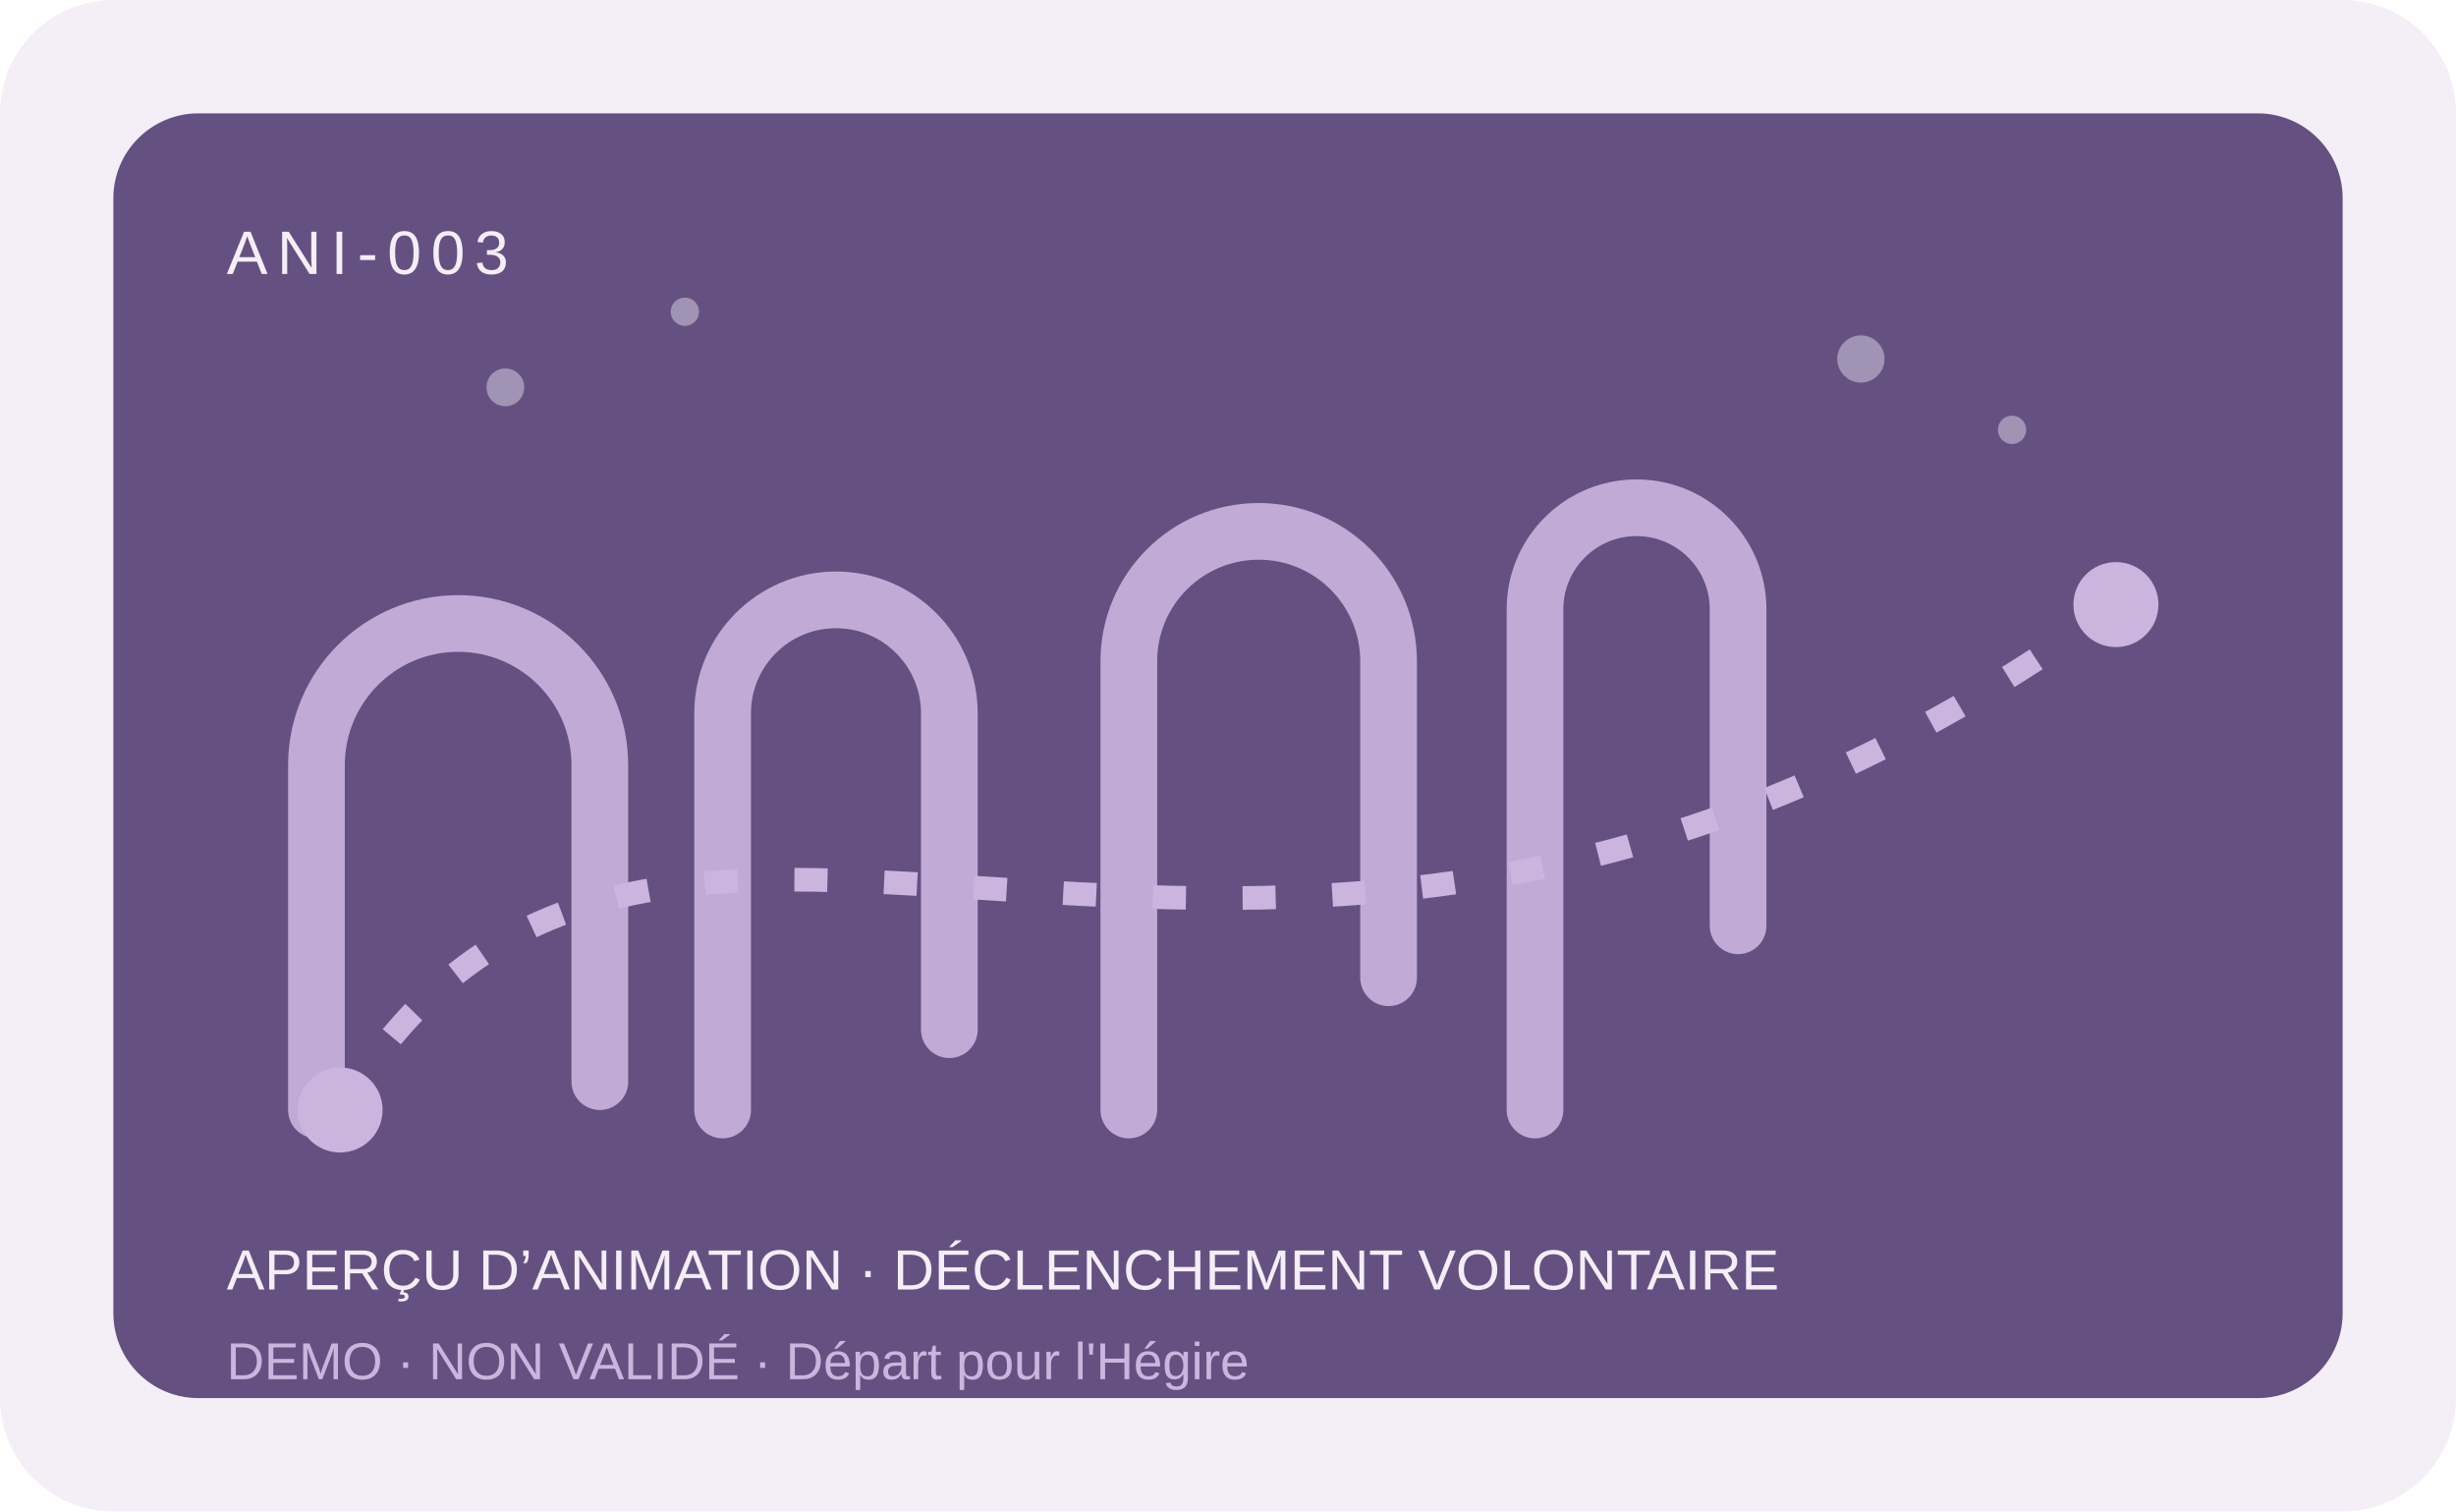
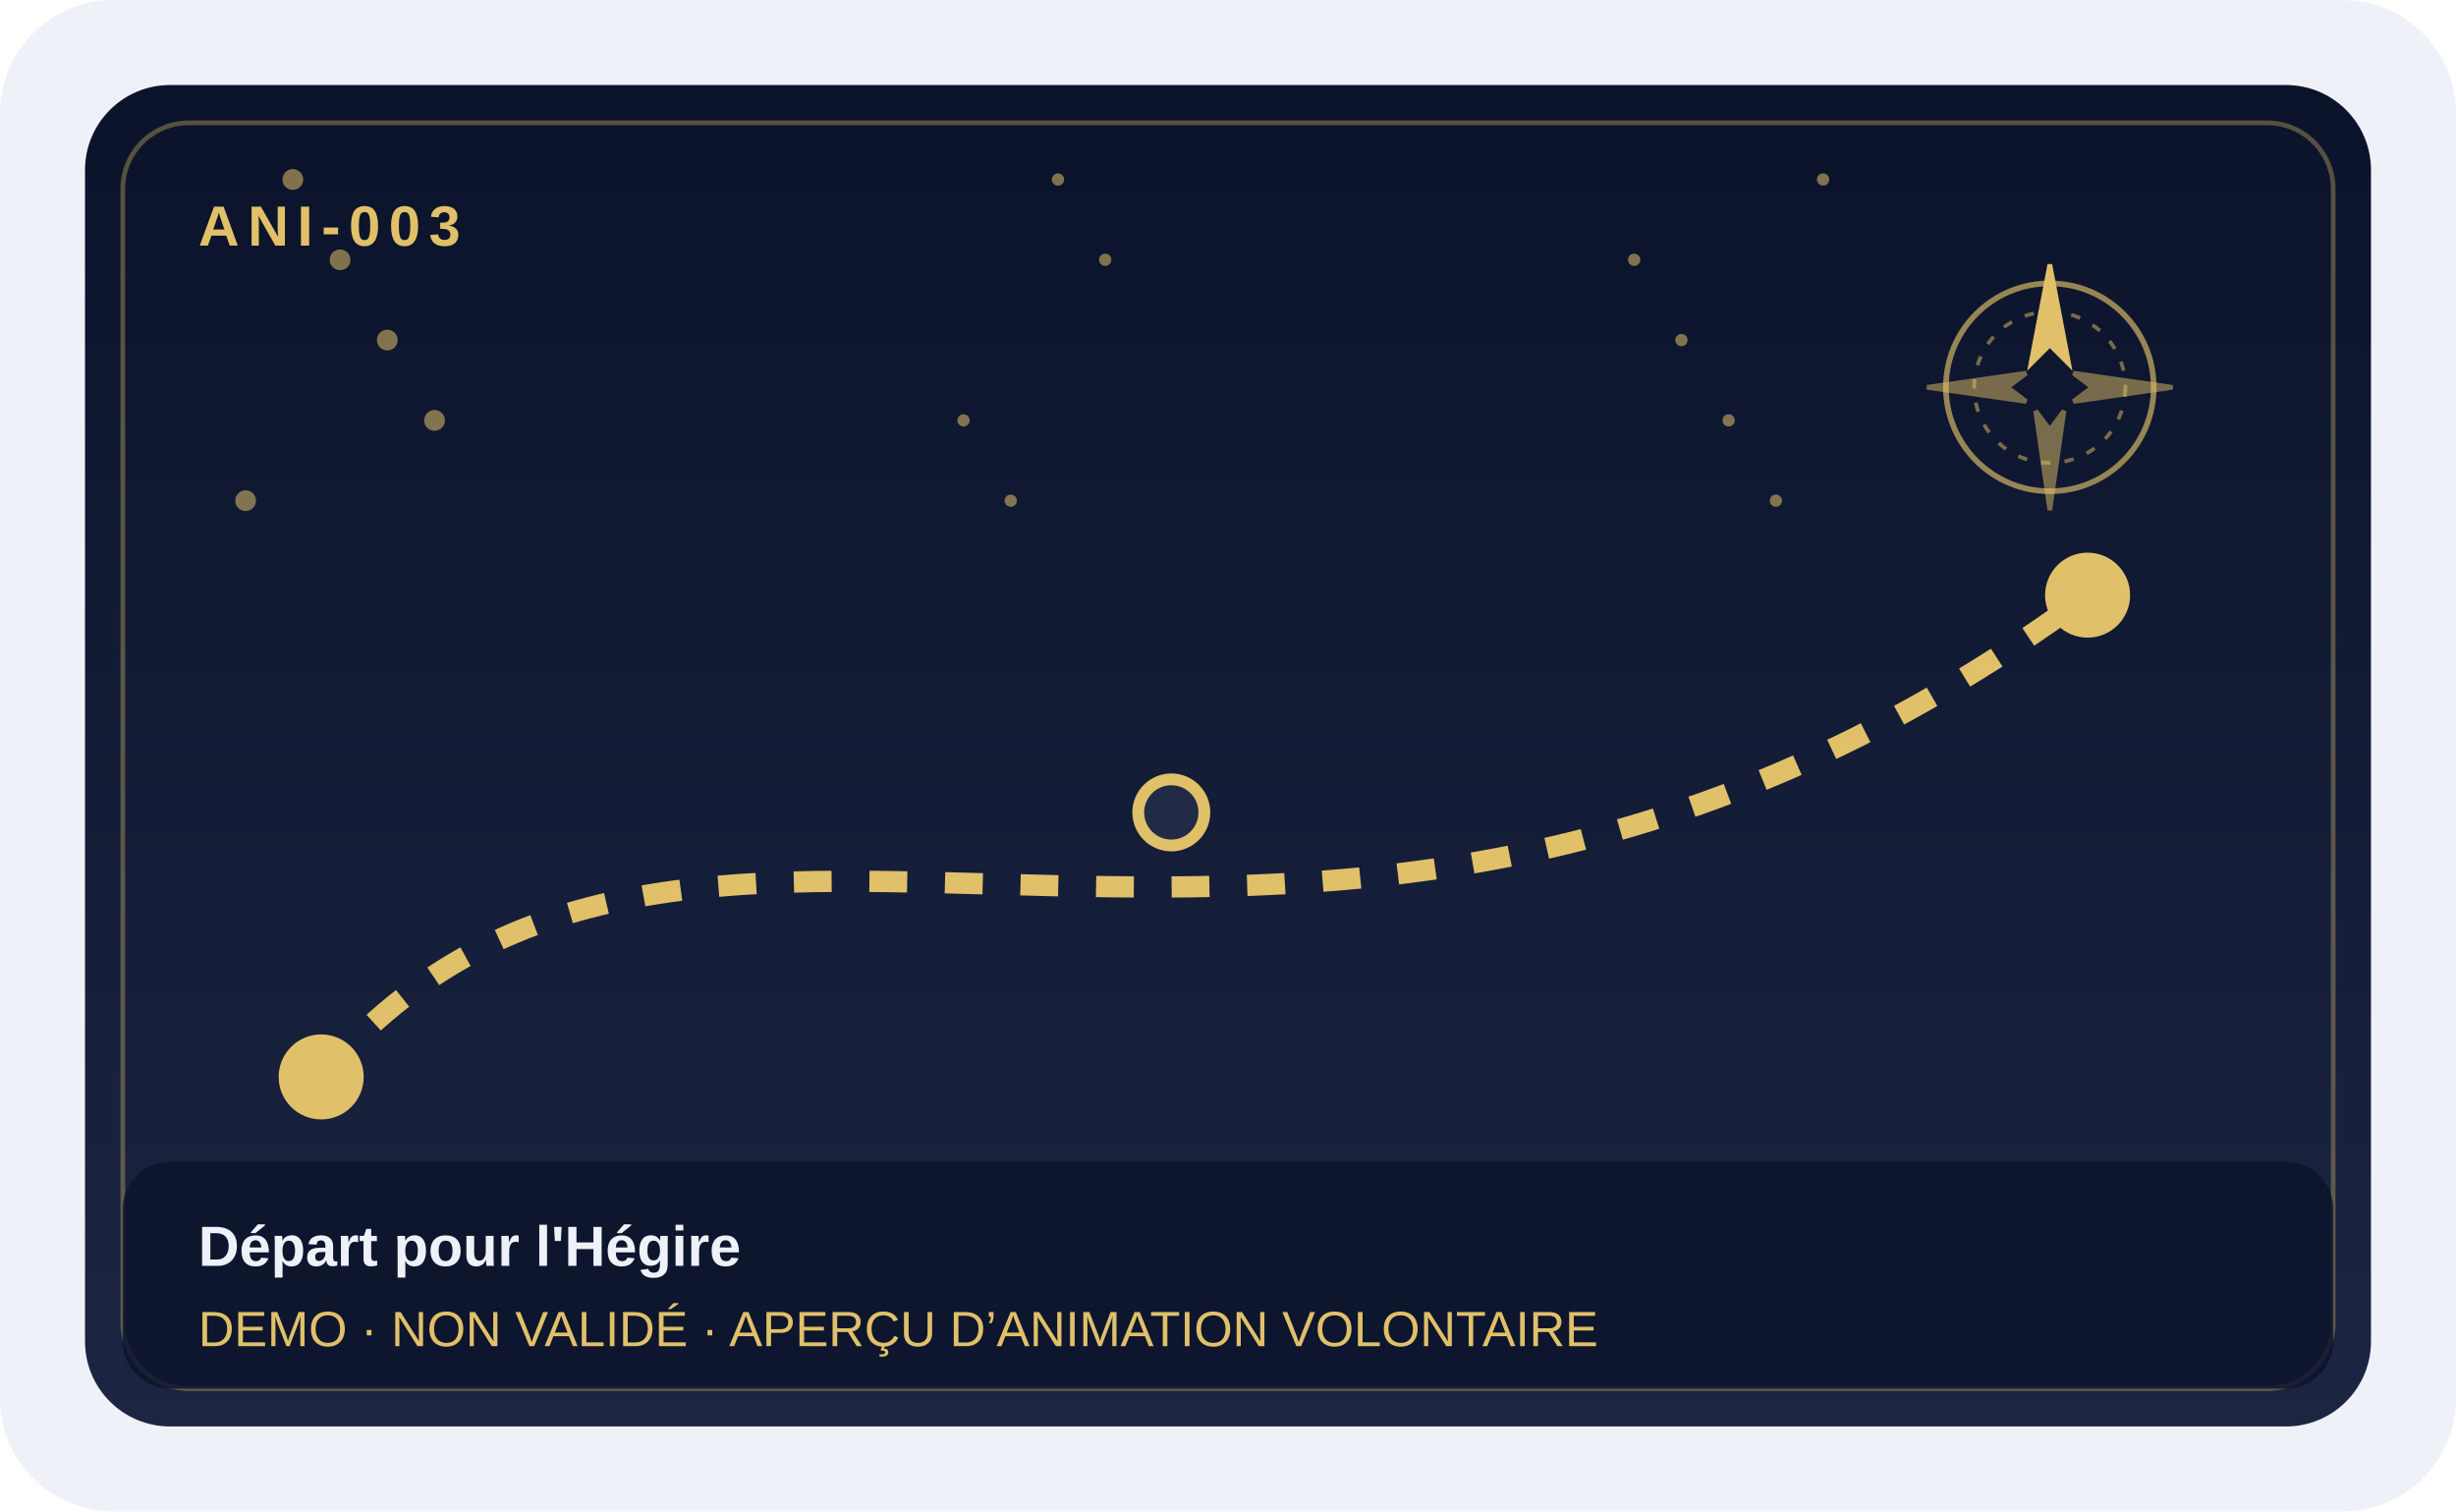
<svg xmlns="http://www.w3.org/2000/svg" viewBox="0 0 520 320" role="img" aria-labelledby="title desc">
-   <rect width="520" height="320" rx="24" fill="#f4eef7" />
-   <rect x="24" y="24" width="472" height="272" rx="18" fill="#5e4b7d" opacity=".96" />
-   <g opacity=".9">
-     <path d="M67 235V162a30 30 0 0 1 60 0v67" fill="none" stroke="#cbb5df" stroke-width="12" stroke-linecap="round" />
-     <path d="M153 235V151a24 24 0 0 1 48 0v67" fill="none" stroke="#cbb5df" stroke-width="12" stroke-linecap="round" />
-     <path d="M239 235V140a27.5 27.5 0 0 1 55 0v67" fill="none" stroke="#cbb5df" stroke-width="12" stroke-linecap="round" />
-     <path d="M325 235V129a21.5 21.5 0 0 1 43 0v67" fill="none" stroke="#cbb5df" stroke-width="12" stroke-linecap="round" />
+   <defs>
+     <linearGradient id="sky-ani-003" x1="0" y1="0" x2="0" y2="1">
+       <stop offset="0%" stop-color="#0b132b" />
+       <stop offset="100%" stop-color="#1c2541" />
+     </linearGradient>
+   </defs>
+   <rect width="520" height="320" rx="24" fill="#eef1f8" />
+   <rect x="18" y="18" width="484" height="284" rx="18" fill="url(#sky-ani-003)" />
+   <rect x="26" y="26" width="468" height="268" rx="14" fill="none" stroke="#e0c068" stroke-width="1" opacity="0.35" />
+   <g fill="#e0c068" opacity="0.55">
+     <circle cx="52" cy="106" r="2.2" />
+     <circle cx="346" cy="55" r="1.3" />
+     <circle cx="204" cy="89" r="1.3" />
+     <circle cx="62" cy="38" r="2.2" />
+     <circle cx="356" cy="72" r="1.3" />
+     <circle cx="214" cy="106" r="1.3" />
+     <circle cx="72" cy="55" r="2.2" />
+     <circle cx="366" cy="89" r="1.3" />
+     <circle cx="224" cy="38" r="1.3" />
+     <circle cx="82" cy="72" r="2.2" />
+     <circle cx="376" cy="106" r="1.3" />
+     <circle cx="234" cy="55" r="1.3" />
+     <circle cx="92" cy="89" r="2.2" />
+     <circle cx="386" cy="38" r="1.3" />
  </g>
-   <path d="M72 235 C140 122, 266 260, 448 128" fill="none" stroke="#cbb5df" stroke-width="5" stroke-dasharray="7 12" />
-   <circle cx="72" cy="235" r="9" fill="#cbb5df" />
-   <circle cx="448" cy="128" r="9" fill="#cbb5df" />
-   <g fill="#f4eef7" opacity=".42">
-     <circle cx="107" cy="82" r="4" />
-     <circle cx="145" cy="66" r="3" />
-     <circle cx="394" cy="76" r="5" />
-     <circle cx="426" cy="91" r="3" />
+   <g transform="translate(434,82)" stroke="#e0c068" fill="none">
+     <circle cx="0" cy="0" r="22" stroke-width="1.2" opacity="0.65" />
+     <circle cx="0" cy="0" r="16" stroke-width="0.8" stroke-dasharray="2 3" opacity="0.5" />
+     <polygon points="0,-26 4,-5 0,-9 -4,-5" fill="#e0c068" />
+     <polygon points="0,26 3,5 0,9 -3,5" fill="#e0c068" opacity="0.5" />
+     <polygon points="-26,0 -5,-3 -9,0 -5,3" fill="#e0c068" opacity="0.5" />
+     <polygon points="26,0 5,-3 9,0 5,3" fill="#e0c068" opacity="0.5" />
  </g>
-   <text x="48" y="58" fill="#f4eef7" font-family="Arial, sans-serif" font-size="13" letter-spacing="2">ANI-003</text>
-   <text x="48" y="273" fill="#f4eef7" font-family="Arial, sans-serif" font-size="12">APERÇU D’ANIMATION · DÉCLENCHEMENT VOLONTAIRE</text>
-   <text x="48" y="292" fill="#cbb5df" font-family="Arial, sans-serif" font-size="11">DEMO · NON VALIDÉ · Départ pour l'Hégire</text>
+   <path d="M68 228 C148 134, 276 248, 442 126" fill="none" stroke="#e0c068" stroke-width="4.5" stroke-dasharray="8 8" />
+   <circle cx="68" cy="228" r="9" fill="#e0c068" />
+   <circle cx="248" cy="172" r="7" fill="#222b45" stroke="#e0c068" stroke-width="2.5" />
+   <circle cx="442" cy="126" r="9" fill="#e0c068" />
+   <rect x="26" y="246" width="468" height="48" rx="10" fill="#0b132b" opacity="0.82" />
+   <text x="42" y="52" fill="#e0c068" font-family="Arial, sans-serif" font-size="12" font-weight="bold" letter-spacing="1.8">ANI-003</text>
+   <text x="42" y="268" fill="#eef1f8" font-family="Arial, sans-serif" font-size="12" font-weight="bold">Départ pour l'Hégire</text>
+   <text x="42" y="285" fill="#e0c068" font-family="Arial, sans-serif" font-size="10.5">DEMO · NON VALIDÉ · APERÇU D’ANIMATION VOLONTAIRE</text>
</svg>
